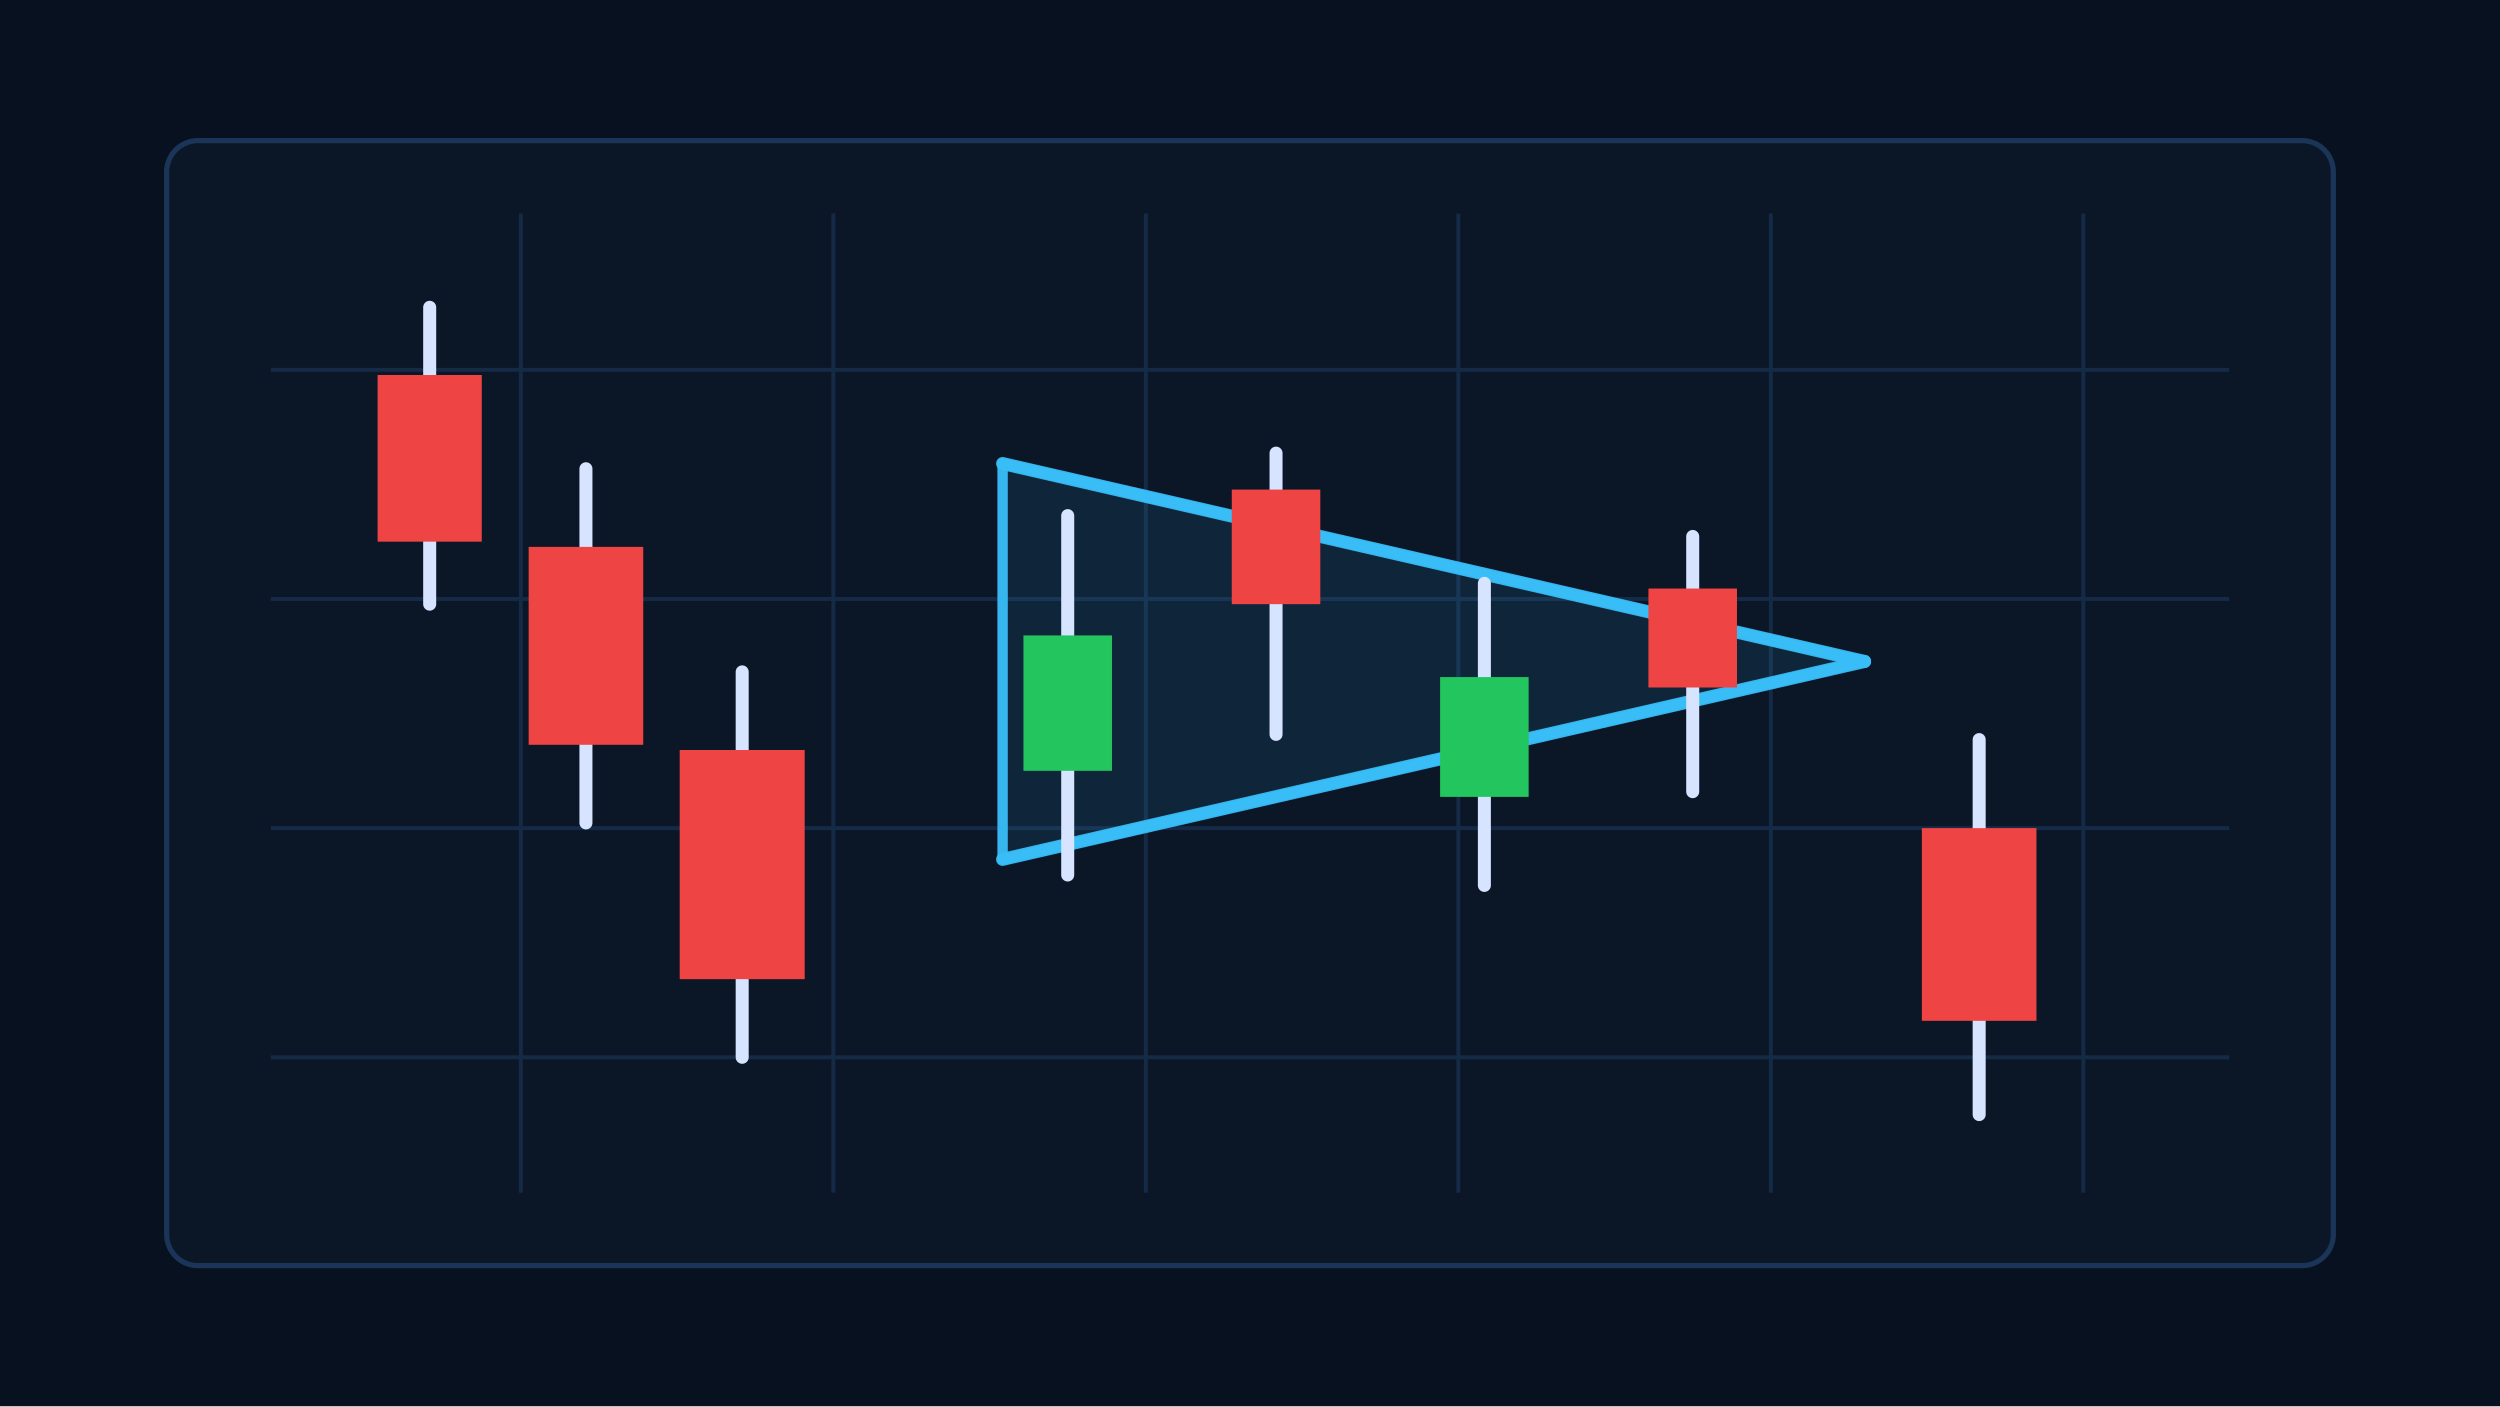
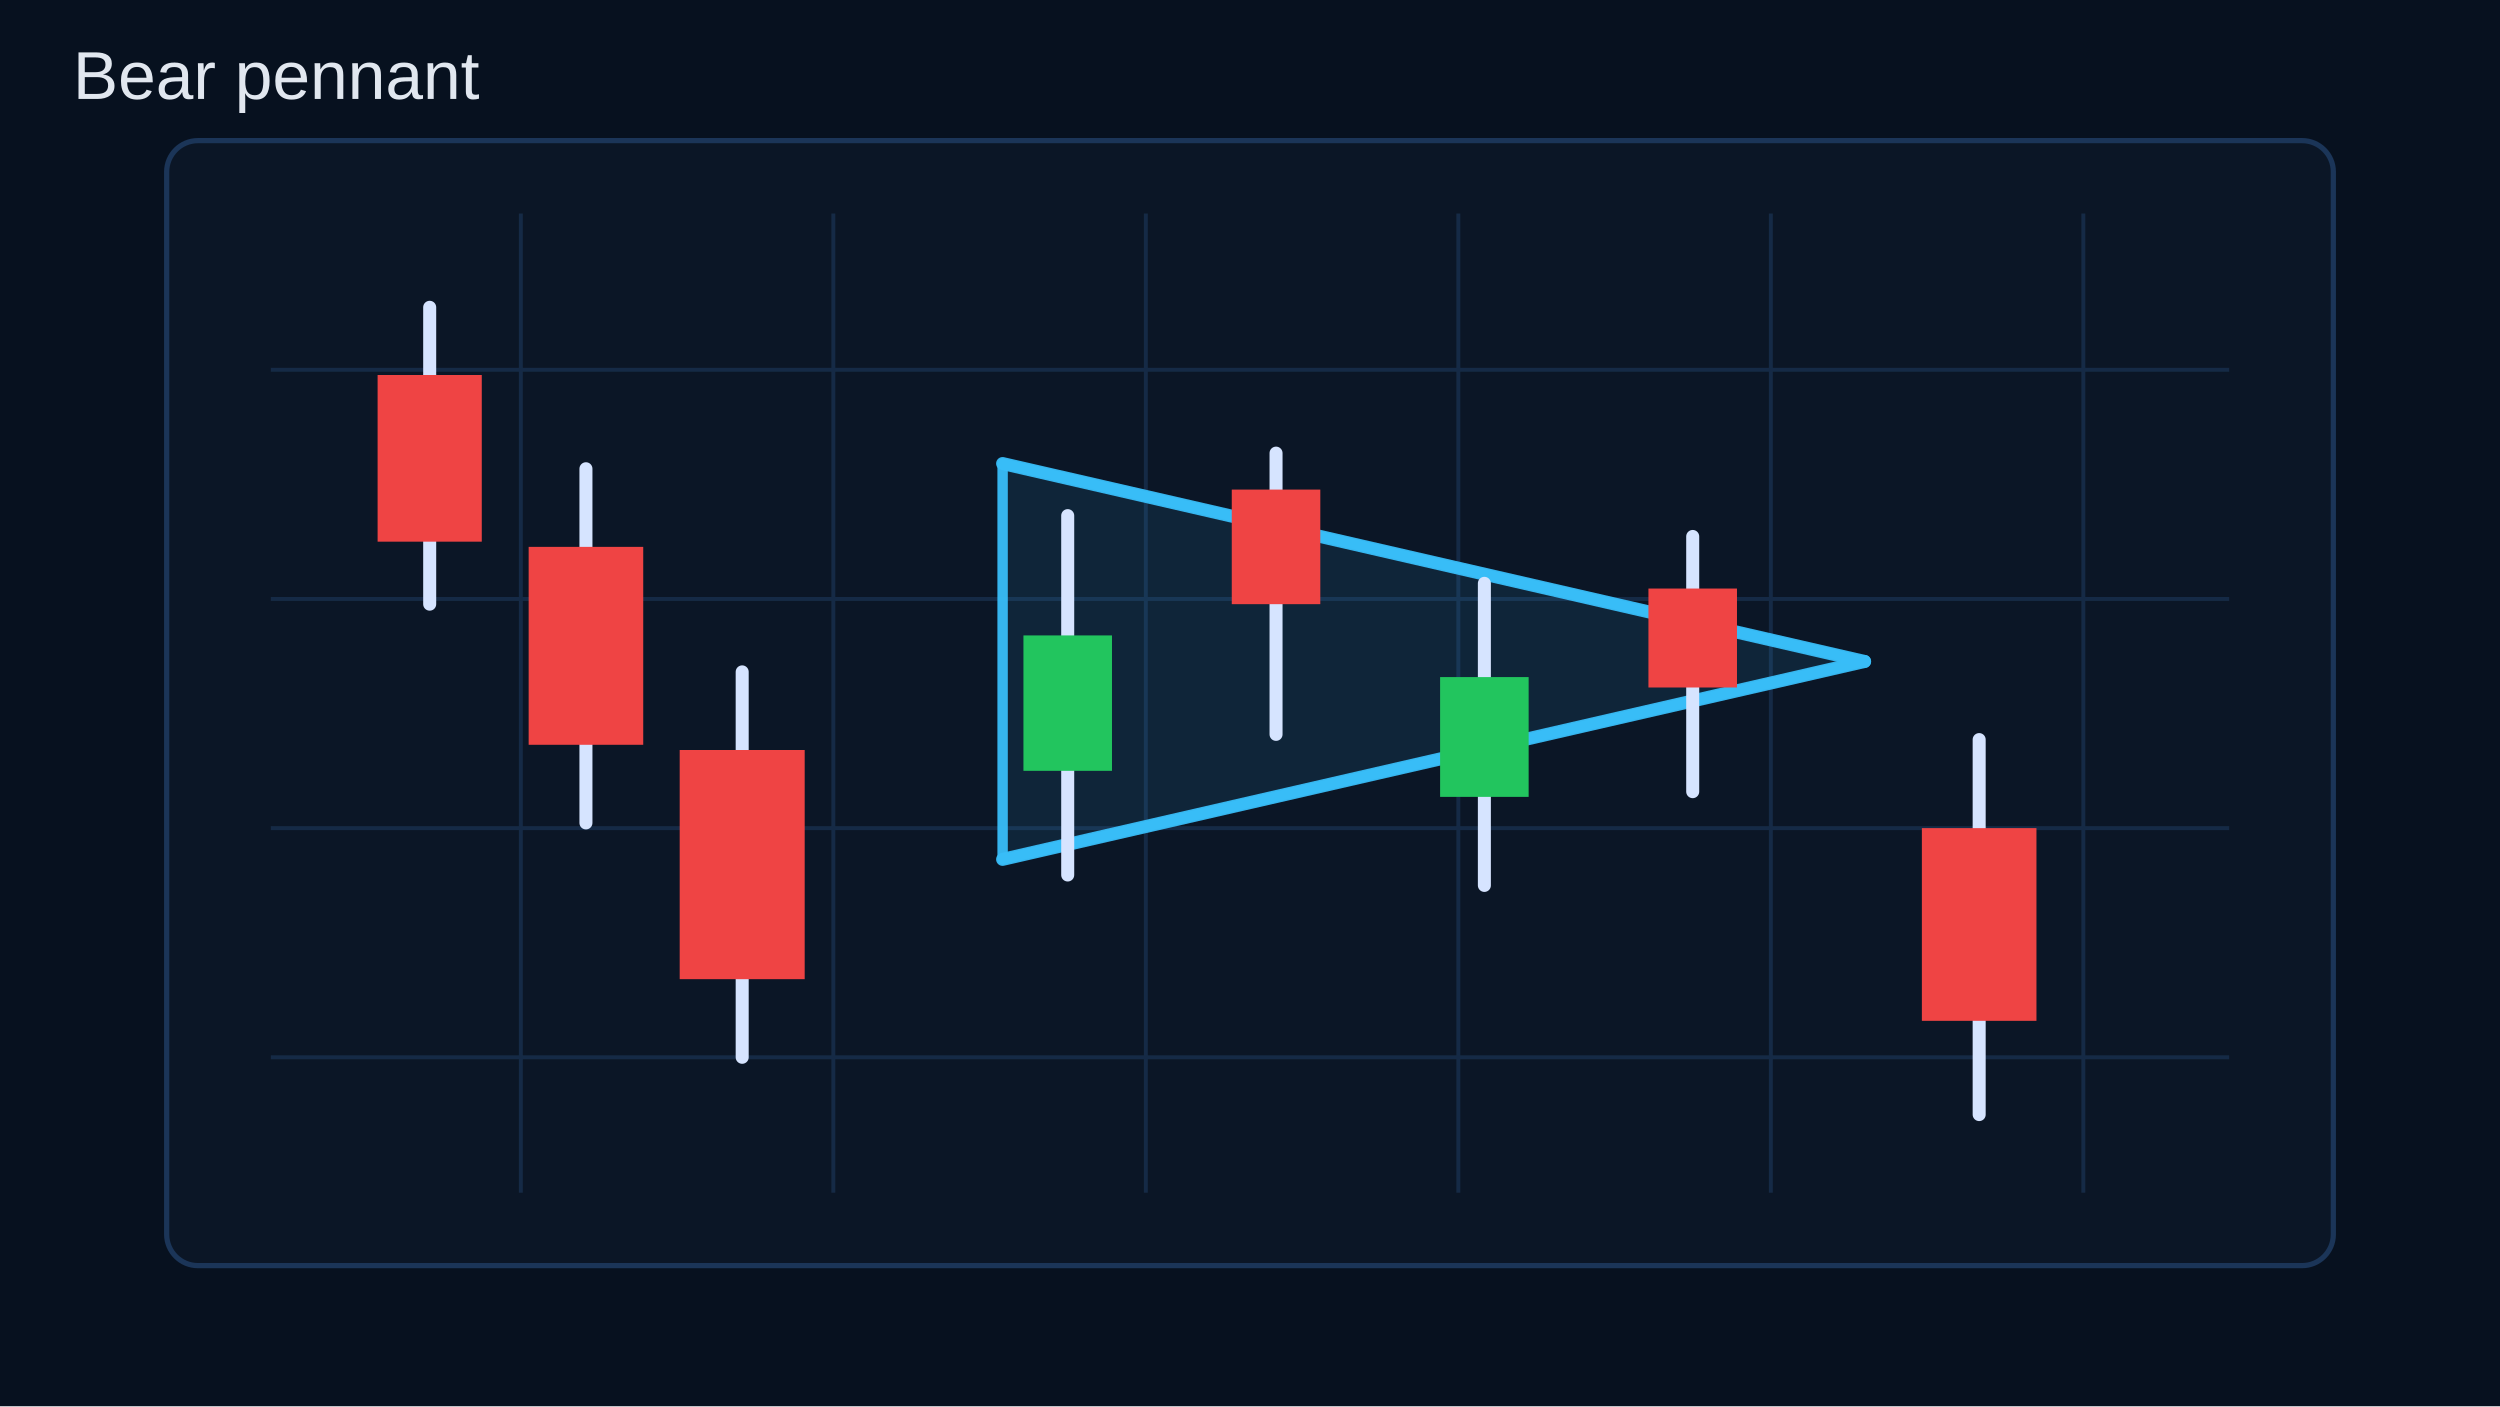
<svg xmlns="http://www.w3.org/2000/svg" width="960" height="540" viewBox="0 0 960 540" aria-hidden="true">
  <rect width="960" height="540" fill="#07111f" />
  <rect x="64" y="54" width="832" height="432" rx="12" fill="#0b1626" stroke="#1b3558" stroke-width="2" />
  <g stroke="#18304d" stroke-width="1.5" opacity=".8">
    <path d="M104 142H856M104 230H856M104 318H856M104 406H856" />
    <path d="M200 82V458M320 82V458M440 82V458M560 82V458M680 82V458M800 82V458" />
  </g>
  <g opacity="1">
    <line x1="165" y1="118" x2="165" y2="232" stroke="#d6e4ff" stroke-width="5" stroke-linecap="round" />
    <rect x="145" y="144" width="40" height="64" fill="#ef4444" />
  </g>
  <g opacity="1">
    <line x1="225" y1="180" x2="225" y2="316" stroke="#d6e4ff" stroke-width="5" stroke-linecap="round" />
    <rect x="203" y="210" width="44" height="76" fill="#ef4444" />
  </g>
  <g opacity="1">
    <line x1="285" y1="258" x2="285" y2="406" stroke="#d6e4ff" stroke-width="5" stroke-linecap="round" />
    <rect x="261" y="288" width="48" height="88" fill="#ef4444" />
  </g>
  <polygon points="385,178 716,254 385,330" fill="#38bdf8" fill-opacity="0.1" stroke="#38bdf8" stroke-width="4" stroke-linejoin="round" opacity=".95" />
  <path d="M385 178L716 254" fill="none" stroke="#38bdf8" stroke-width="5" stroke-linecap="round" opacity="0.95" />
  <path d="M385 330L716 254" fill="none" stroke="#38bdf8" stroke-width="5" stroke-linecap="round" opacity="0.95" />
  <g opacity="1">
    <line x1="410" y1="198" x2="410" y2="336" stroke="#d6e4ff" stroke-width="5" stroke-linecap="round" />
    <rect x="393" y="244" width="34" height="52" fill="#22c55e" />
  </g>
  <g opacity="1">
    <line x1="490" y1="174" x2="490" y2="282" stroke="#d6e4ff" stroke-width="5" stroke-linecap="round" />
    <rect x="473" y="188" width="34" height="44" fill="#ef4444" />
  </g>
  <g opacity="1">
    <line x1="570" y1="224" x2="570" y2="340" stroke="#d6e4ff" stroke-width="5" stroke-linecap="round" />
    <rect x="553" y="260" width="34" height="46" fill="#22c55e" />
  </g>
  <g opacity="1">
    <line x1="650" y1="206" x2="650" y2="304" stroke="#d6e4ff" stroke-width="5" stroke-linecap="round" />
    <rect x="633" y="226" width="34" height="38" fill="#ef4444" />
  </g>
  <g opacity="1">
    <line x1="760" y1="284" x2="760" y2="428" stroke="#d6e4ff" stroke-width="5" stroke-linecap="round" />
    <rect x="738" y="318" width="44" height="74" fill="#ef4444" />
  </g>
+   <text x="28" y="38" font-family="Arial, sans-serif" font-size="26" fill="#e1e7ef">Bear pennant</text>
</svg>
